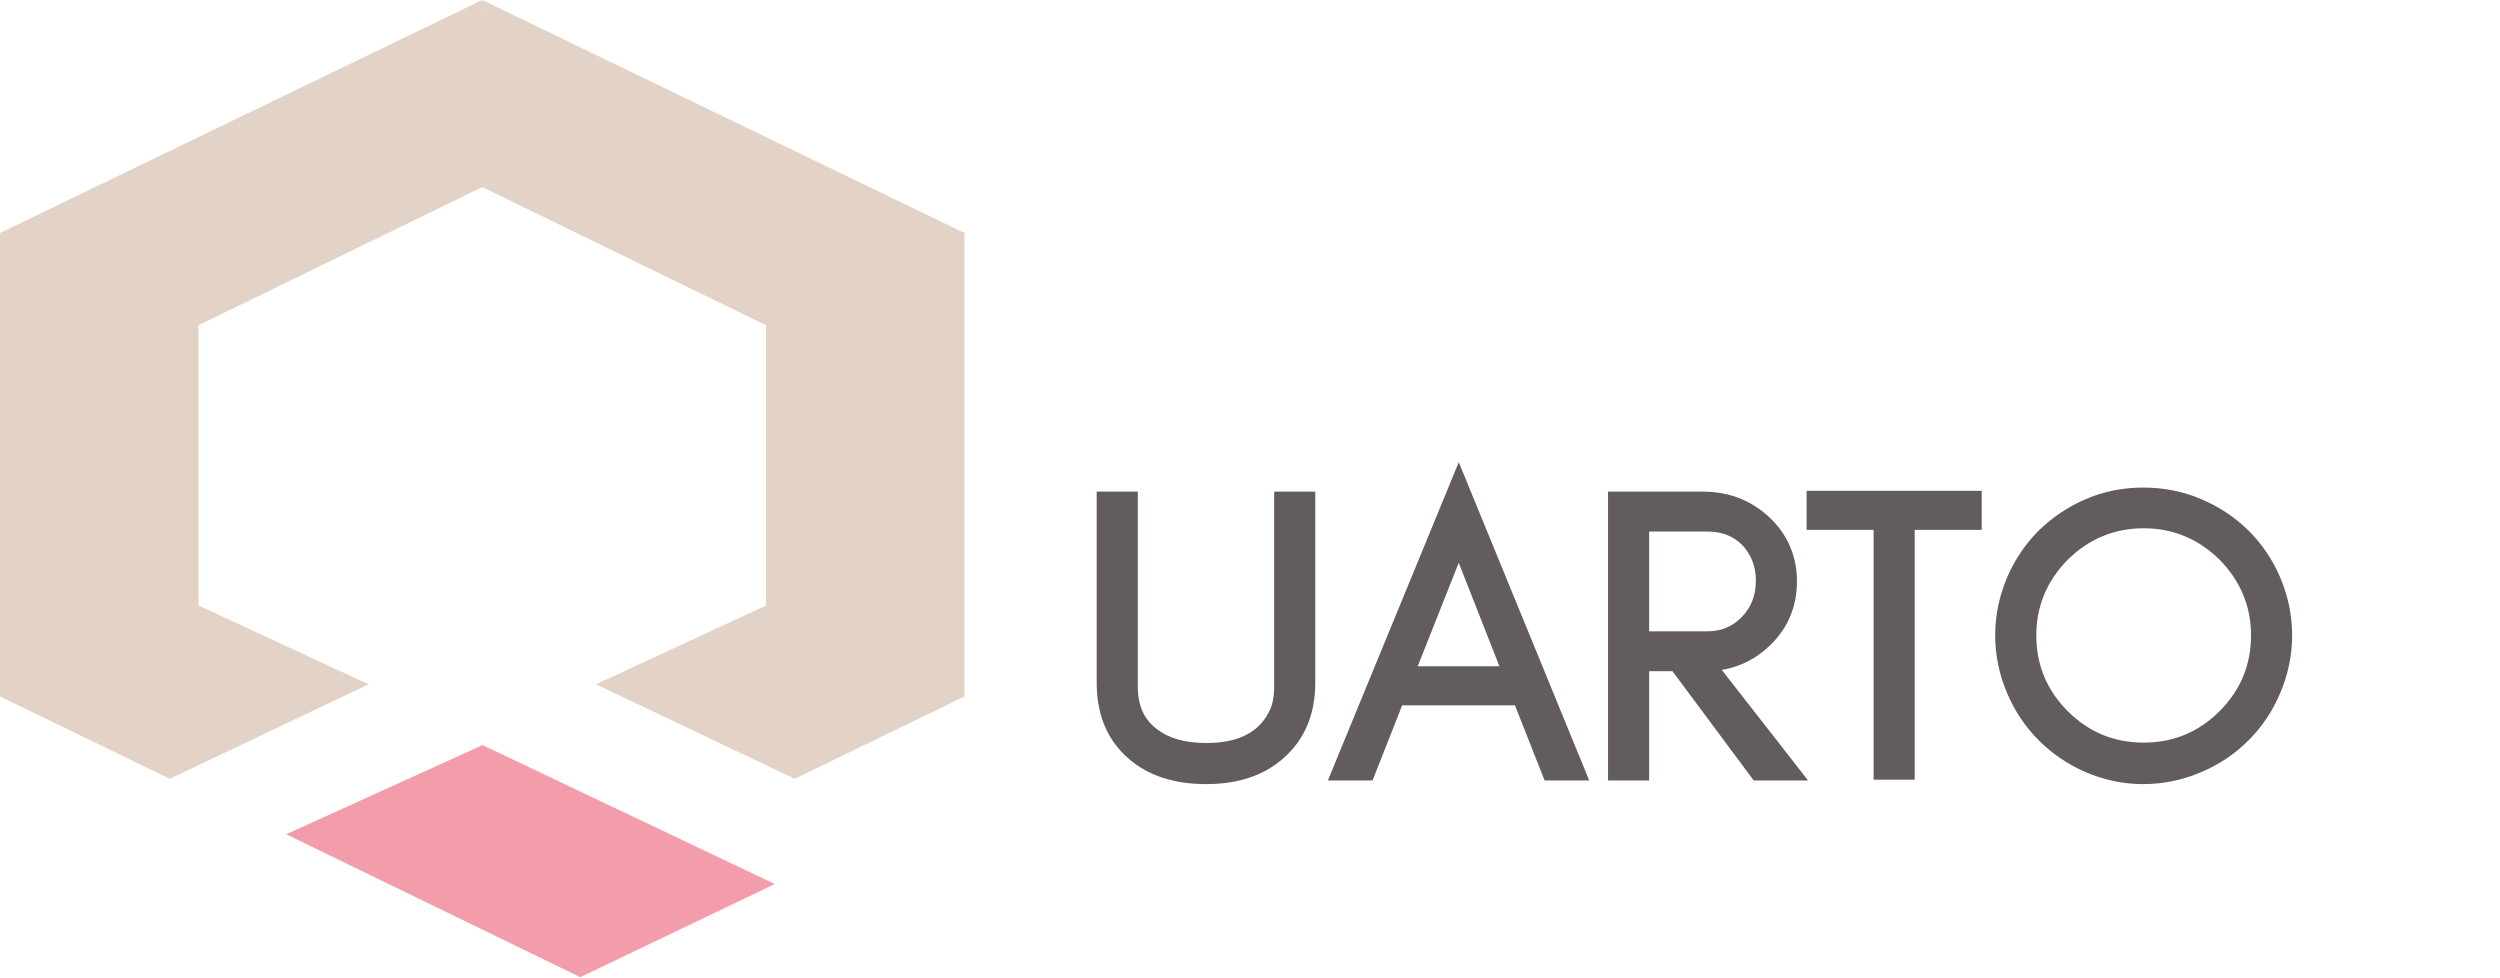
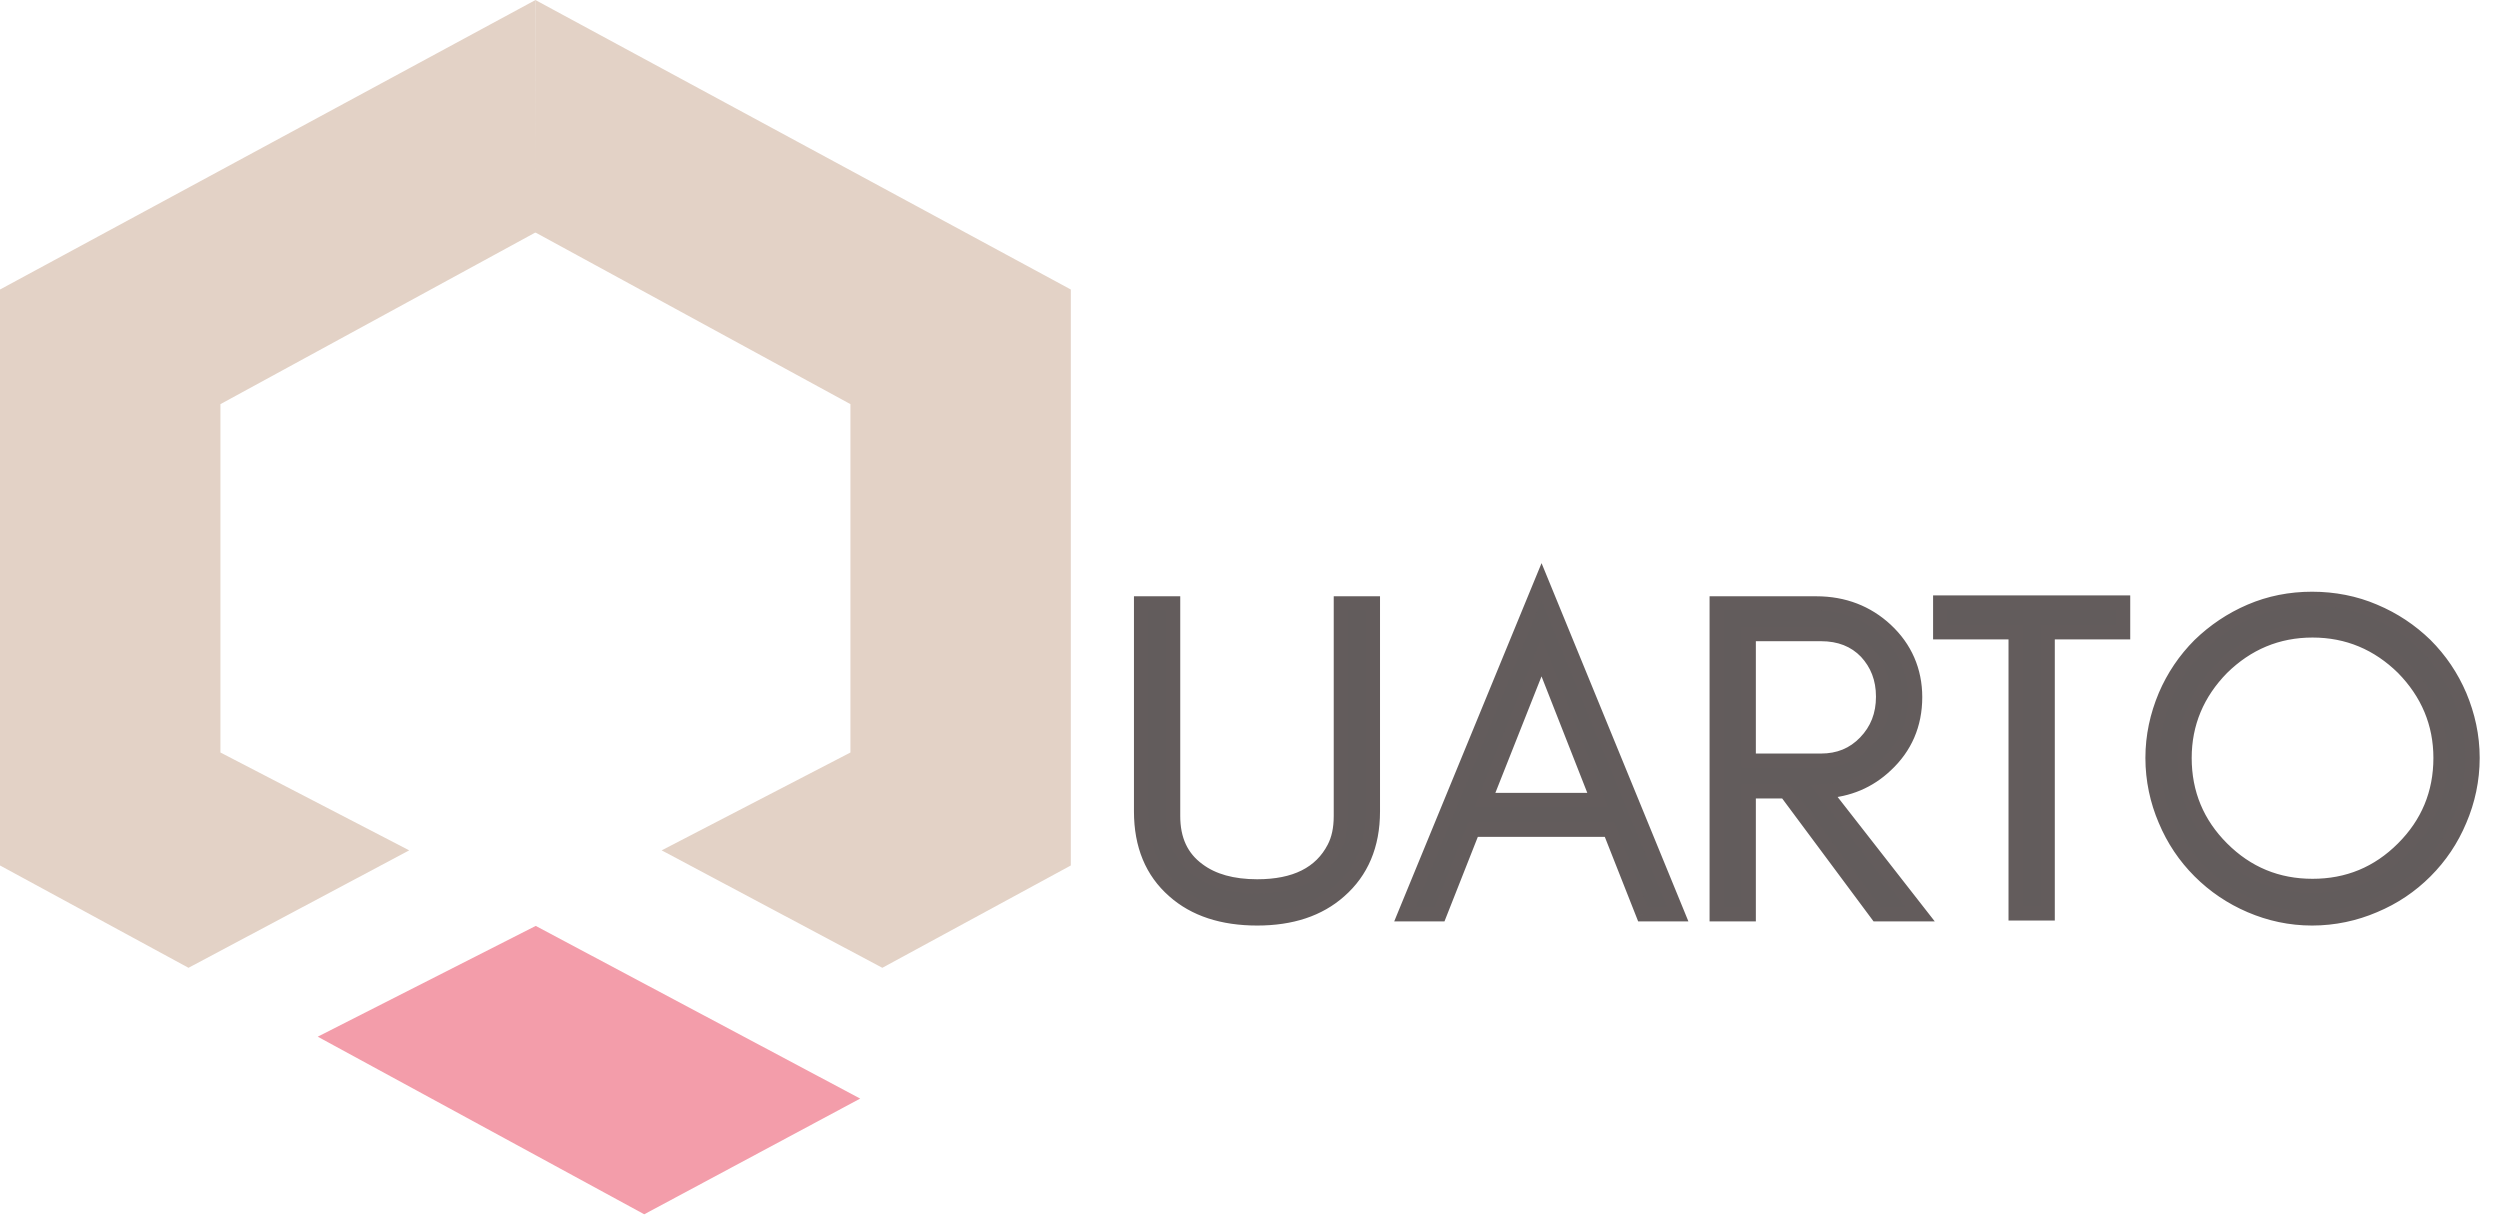
- <svg xmlns="http://www.w3.org/2000/svg" width="197" height="77" viewBox="0 0 197 77" fill="none">
-   <path fill-rule="evenodd" clip-rule="evenodd" d="M37.963 14.724L60.358 25.627V47.717L46.96 53.923L62.622 61.37L76 54.881V18.359L37.996 0" fill="#E3D2C6" />
-   <path fill-rule="evenodd" clip-rule="evenodd" d="M38.039 14.724L15.644 25.627V47.717L29.042 53.923L13.378 61.37L0 54.881V18.359L38.006 0" fill="#E3D2C6" />
-   <path fill-rule="evenodd" clip-rule="evenodd" d="M22.55 65.739L38.022 58.714L61.051 69.663L45.723 77L22.55 65.739Z" fill="#F39DAA" />
-   <path d="M103.144 53.8C103.144 56.168 102.344 58.024 100.808 59.368C99.368 60.648 97.448 61.288 95.048 61.288C92.616 61.288 90.664 60.648 89.224 59.368C87.688 58.024 86.92 56.168 86.92 53.8V39.24H89.16V54.12C89.16 55.784 89.736 57.032 90.92 57.896C91.944 58.664 93.32 59.048 95.048 59.048C97.704 59.048 99.496 58.152 100.424 56.36C100.744 55.752 100.904 55.016 100.904 54.12V39.24H103.144V53.8ZM110.983 53H118.887L114.951 42.984L110.983 53ZM124.487 61H122.055L119.719 55.08H110.151L107.815 61H105.383L114.951 37.736L124.487 61ZM129.453 50.248H134.509C135.757 50.248 136.781 49.832 137.613 48.968C138.445 48.104 138.861 47.048 138.861 45.768C138.861 44.488 138.445 43.464 137.677 42.632C136.877 41.8 135.821 41.384 134.509 41.384H129.453V50.248ZM141.101 45.8C141.101 47.72 140.397 49.32 139.053 50.568C137.869 51.688 136.429 52.296 134.733 52.392L141.453 61H138.445L132.045 52.392H129.453V61H127.213V39.24H134.189C136.109 39.24 137.741 39.88 139.053 41.096C140.397 42.344 141.101 43.944 141.101 45.8ZM142.859 41.256V39.176H148.139H150.379H155.659V41.256H150.379V60.936H148.139V41.256H142.859ZM177.881 50.056C177.881 47.624 176.985 45.512 175.257 43.752C173.497 42.024 171.385 41.128 168.921 41.128C166.457 41.128 164.345 42.024 162.585 43.752C160.857 45.512 159.961 47.624 159.961 50.056C159.961 52.552 160.857 54.664 162.585 56.392C164.345 58.152 166.457 59.016 168.921 59.016C171.385 59.016 173.497 58.152 175.257 56.392C176.985 54.664 177.881 52.552 177.881 50.056ZM180.121 50.056C180.121 51.592 179.801 53.064 179.225 54.408C178.649 55.784 177.849 56.968 176.825 57.992C175.801 59.016 174.617 59.816 173.241 60.392C171.897 60.968 170.425 61.288 168.889 61.288C167.353 61.288 165.913 60.968 164.569 60.392C163.225 59.816 162.041 59.016 161.016 57.992C159.993 56.968 159.193 55.784 158.617 54.408C158.041 53.064 157.721 51.592 157.721 50.056C157.721 48.52 158.041 47.08 158.617 45.704C159.193 44.36 159.993 43.176 161.016 42.152C162.041 41.16 163.225 40.36 164.569 39.784C165.913 39.208 167.353 38.92 168.889 38.92C170.425 38.92 171.897 39.208 173.241 39.784C174.617 40.36 175.801 41.16 176.825 42.152C177.849 43.176 178.649 44.36 179.225 45.704C179.801 47.08 180.121 48.52 180.121 50.056Z" fill="#625C5C" />
-   <path d="M100.808 59.368L100.479 58.992L100.476 58.994L100.808 59.368ZM89.224 59.368L89.556 58.994L89.553 58.992L89.224 59.368ZM86.92 39.24V38.74H86.42V39.24H86.92ZM89.16 39.24H89.66V38.74H89.16V39.24ZM90.92 57.896L91.22 57.496L91.215 57.492L90.92 57.896ZM100.424 56.36L99.981 56.127L99.98 56.13L100.424 56.36ZM100.904 39.24V38.74H100.404V39.24H100.904ZM103.144 39.24H103.644V38.74H103.144V39.24ZM102.644 53.8C102.644 56.044 101.892 57.755 100.479 58.992L101.137 59.744C102.796 58.293 103.644 56.292 103.644 53.8H102.644ZM100.476 58.994C99.148 60.174 97.357 60.788 95.048 60.788V61.788C97.539 61.788 99.588 61.122 101.14 59.742L100.476 58.994ZM95.048 60.788C92.704 60.788 90.882 60.173 89.556 58.994L88.892 59.742C90.446 61.123 92.528 61.788 95.048 61.788V60.788ZM89.553 58.992C88.144 57.758 87.42 56.049 87.42 53.8H86.42C86.42 56.287 87.232 58.29 88.895 59.744L89.553 58.992ZM87.42 53.8V39.24H86.42V53.8H87.42ZM86.92 39.74H89.16V38.74H86.92V39.74ZM88.66 39.24V54.12H89.66V39.24H88.66ZM88.66 54.12C88.66 55.917 89.292 57.327 90.625 58.3L91.215 57.492C90.18 56.737 89.66 55.651 89.66 54.12H88.66ZM90.62 58.296C91.756 59.148 93.249 59.548 95.048 59.548V58.548C93.391 58.548 92.132 58.18 91.22 57.496L90.62 58.296ZM95.048 59.548C97.822 59.548 99.826 58.601 100.868 56.59L99.98 56.13C99.166 57.703 97.586 58.548 95.048 58.548V59.548ZM100.866 56.593C101.233 55.896 101.404 55.075 101.404 54.12H100.404C100.404 54.957 100.255 55.608 99.981 56.127L100.866 56.593ZM101.404 54.12V39.24H100.404V54.12H101.404ZM100.904 39.74H103.144V38.74H100.904V39.74ZM102.644 39.24V53.8H103.644V39.24H102.644ZM110.983 53L110.518 52.816L110.247 53.5H110.983V53ZM118.887 53V53.5H119.62L119.352 52.817L118.887 53ZM114.951 42.984L115.416 42.801L114.952 41.622L114.486 42.8L114.951 42.984ZM124.487 61V61.5H125.232L124.949 60.81L124.487 61ZM122.055 61L121.589 61.184L121.714 61.5H122.055V61ZM119.719 55.08L120.184 54.897L120.059 54.58H119.719V55.08ZM110.151 55.08V54.58H109.81L109.685 54.897L110.151 55.08ZM107.815 61V61.5H108.155L108.28 61.184L107.815 61ZM105.382 61L104.92 60.81L104.636 61.5H105.382V61ZM114.951 37.736L115.413 37.546L114.951 36.42L114.488 37.546L114.951 37.736ZM110.983 53.5H118.887V52.5H110.983V53.5ZM119.352 52.817L115.416 42.801L114.485 43.167L118.421 53.183L119.352 52.817ZM114.486 42.8L110.518 52.816L111.447 53.184L115.415 43.168L114.486 42.8ZM124.487 60.5H122.055V61.5H124.487V60.5ZM122.52 60.816L120.184 54.897L119.253 55.264L121.589 61.184L122.52 60.816ZM119.719 54.58H110.151V55.58H119.719V54.58ZM109.685 54.897L107.349 60.816L108.28 61.184L110.616 55.264L109.685 54.897ZM107.815 60.5H105.382V61.5H107.815V60.5ZM105.845 61.19L115.413 37.926L114.488 37.546L104.92 60.81L105.845 61.19ZM114.488 37.926L124.024 61.19L124.949 60.81L115.413 37.546L114.488 37.926ZM129.452 50.248H128.952V50.748H129.452V50.248ZM137.612 48.968L137.252 48.621V48.621L137.612 48.968ZM137.676 42.632L138.044 42.293L138.037 42.285L137.676 42.632ZM129.452 41.384V40.884H128.952V41.384H129.452ZM139.053 50.568L138.712 50.202L138.709 50.205L139.053 50.568ZM134.732 52.392L134.704 51.893L133.751 51.947L134.338 52.7L134.732 52.392ZM141.452 61V61.5H142.477L141.847 60.692L141.452 61ZM138.444 61L138.043 61.298L138.193 61.5H138.444V61ZM132.045 52.392L132.446 52.094L132.296 51.892H132.045V52.392ZM129.452 52.392V51.892H128.952V52.392H129.452ZM129.452 61V61.5H129.952V61H129.452ZM127.213 61H126.713V61.5H127.213V61ZM127.213 39.24V38.74H126.713V39.24H127.213ZM139.053 41.096L139.393 40.73L139.392 40.729L139.053 41.096ZM129.452 50.748H134.508V49.748H129.452V50.748ZM134.508 50.748C135.883 50.748 137.04 50.283 137.973 49.315L137.252 48.621C136.521 49.381 135.63 49.748 134.508 49.748V50.748ZM137.973 49.315C138.9 48.352 139.361 47.17 139.361 45.768H138.361C138.361 46.926 137.989 47.856 137.252 48.621L137.973 49.315ZM139.361 45.768C139.361 44.366 138.9 43.22 138.044 42.293L137.309 42.971C137.989 43.708 138.361 44.61 138.361 45.768H139.361ZM138.037 42.285C137.129 41.342 135.936 40.884 134.508 40.884V41.884C135.705 41.884 136.624 42.258 137.316 42.979L138.037 42.285ZM134.508 40.884H129.452V41.884H134.508V40.884ZM128.952 41.384V50.248H129.952V41.384H128.952ZM140.601 45.8C140.601 47.583 139.953 49.05 138.712 50.202L139.393 50.934C140.84 49.59 141.601 47.857 141.601 45.8H140.601ZM138.709 50.205C137.615 51.24 136.288 51.803 134.704 51.893L134.761 52.891C136.569 52.789 138.122 52.136 139.396 50.931L138.709 50.205ZM134.338 52.7L141.058 61.308L141.847 60.692L135.127 52.084L134.338 52.7ZM141.452 60.5H138.444V61.5H141.452V60.5ZM138.846 60.702L132.446 52.094L131.643 52.69L138.043 61.298L138.846 60.702ZM132.045 51.892H129.452V52.892H132.045V51.892ZM128.952 52.392V61H129.952V52.392H128.952ZM129.452 60.5H127.213V61.5H129.452V60.5ZM127.713 61V39.24H126.713V61H127.713ZM127.213 39.74H134.188V38.74H127.213V39.74ZM134.188 39.74C135.987 39.74 137.497 40.336 138.713 41.463L139.392 40.729C137.984 39.424 136.23 38.74 134.188 38.74V39.74ZM138.712 41.462C139.955 42.616 140.601 44.083 140.601 45.8H141.601C141.601 43.805 140.838 42.072 139.393 40.73L138.712 41.462ZM142.859 41.256H142.359V41.756H142.859V41.256ZM142.859 39.176V38.676H142.359V39.176H142.859ZM155.659 39.176H156.159V38.676H155.659V39.176ZM155.659 41.256V41.756H156.159V41.256H155.659ZM150.379 41.256V40.756H149.879V41.256H150.379ZM150.379 60.936V61.436H150.879V60.936H150.379ZM148.139 60.936H147.639V61.436H148.139V60.936ZM148.139 41.256H148.639V40.756H148.139V41.256ZM143.359 41.256V39.176H142.359V41.256H143.359ZM142.859 39.676H148.139V38.676H142.859V39.676ZM148.139 39.676H150.379V38.676H148.139V39.676ZM150.379 39.676H155.659V38.676H150.379V39.676ZM155.159 39.176V41.256H156.159V39.176H155.159ZM155.659 40.756H150.379V41.756H155.659V40.756ZM149.879 41.256V60.936H150.879V41.256H149.879ZM150.379 60.436H148.139V61.436H150.379V60.436ZM148.639 60.936V41.256H147.639V60.936H148.639ZM148.139 40.756H142.859V41.756H148.139V40.756ZM175.257 43.752L175.613 43.402L175.607 43.395L175.257 43.752ZM162.585 43.752L162.234 43.395L162.228 43.402L162.585 43.752ZM175.257 56.392L174.903 56.038L175.257 56.392ZM179.225 54.408L178.765 54.211L178.763 54.215L179.225 54.408ZM176.825 57.992L176.471 57.638L176.825 57.992ZM173.241 60.392L173.047 59.931L173.044 59.932L173.241 60.392ZM164.568 60.392L164.765 59.932L164.568 60.392ZM161.017 57.992L160.663 58.346L161.017 57.992ZM158.617 54.408L159.078 54.215L159.076 54.211L158.617 54.408ZM158.617 45.704L158.157 45.507L158.155 45.511L158.617 45.704ZM161.017 42.152L160.669 41.793L160.663 41.798L161.017 42.152ZM164.568 39.784L164.765 40.244L164.568 39.784ZM173.241 39.784L173.044 40.244L173.047 40.245L173.241 39.784ZM176.825 42.152L177.178 41.798L177.172 41.793L176.825 42.152ZM179.225 45.704L179.686 45.511L179.684 45.507L179.225 45.704ZM178.381 50.056C178.381 47.487 177.429 45.251 175.613 43.402L174.9 44.102C176.54 45.773 177.381 47.761 177.381 50.056H178.381ZM175.607 43.395C173.757 41.579 171.52 40.628 168.921 40.628V41.628C171.249 41.628 173.236 42.469 174.906 44.109L175.607 43.395ZM168.921 40.628C166.321 40.628 164.084 41.579 162.234 43.395L162.935 44.109C164.605 42.469 166.592 41.628 168.921 41.628V40.628ZM162.228 43.402C160.412 45.251 159.461 47.487 159.461 50.056H160.461C160.461 47.761 161.301 45.773 162.941 44.102L162.228 43.402ZM159.461 50.056C159.461 52.686 160.41 54.925 162.231 56.746L162.938 56.038C161.303 54.403 160.461 52.418 160.461 50.056H159.461ZM162.231 56.746C164.085 58.6 166.325 59.516 168.921 59.516V58.516C166.588 58.516 164.604 57.704 162.938 56.038L162.231 56.746ZM168.921 59.516C171.516 59.516 173.756 58.6 175.61 56.746L174.903 56.038C173.237 57.704 171.253 58.516 168.921 58.516V59.516ZM175.61 56.746C177.431 54.925 178.381 52.686 178.381 50.056H177.381C177.381 52.418 176.538 54.403 174.903 56.038L175.61 56.746ZM179.62 50.056C179.62 51.522 179.315 52.927 178.765 54.211L179.684 54.605C180.286 53.201 180.62 51.662 180.62 50.056H179.62ZM178.763 54.215C178.212 55.531 177.449 56.66 176.471 57.638L177.178 58.346C178.248 57.276 179.085 56.037 179.686 54.601L178.763 54.215ZM176.471 57.638C175.493 58.617 174.363 59.38 173.047 59.931L173.434 60.853C174.87 60.252 176.108 59.416 177.178 58.346L176.471 57.638ZM173.044 59.932C171.76 60.483 170.354 60.788 168.889 60.788V61.788C170.494 61.788 172.033 61.453 173.437 60.852L173.044 59.932ZM168.889 60.788C167.424 60.788 166.051 60.483 164.765 59.932L164.372 60.852C165.774 61.453 167.281 61.788 168.889 61.788V60.788ZM164.765 59.932C163.479 59.381 162.349 58.617 161.37 57.638L160.663 58.346C161.732 59.415 162.97 60.251 164.372 60.852L164.765 59.932ZM161.37 57.638C160.392 56.66 159.629 55.531 159.078 54.215L158.155 54.601C158.756 56.037 159.593 57.276 160.663 58.346L161.37 57.638ZM159.076 54.211C158.526 52.927 158.22 51.522 158.22 50.056H157.22C157.22 51.662 157.555 53.201 158.157 54.605L159.076 54.211ZM158.22 50.056C158.22 48.592 158.525 47.218 159.078 45.897L158.155 45.511C157.556 46.943 157.22 48.448 157.22 50.056H158.22ZM159.076 45.901C159.627 44.615 160.391 43.484 161.37 42.506L160.663 41.798C159.594 42.868 158.758 44.105 158.157 45.507L159.076 45.901ZM161.364 42.511C162.346 41.56 163.479 40.795 164.765 40.244L164.372 39.324C162.97 39.925 161.735 40.76 160.669 41.793L161.364 42.511ZM164.765 40.244C166.044 39.696 167.417 39.42 168.889 39.42V38.42C167.288 38.42 165.781 38.72 164.372 39.324L164.765 40.244ZM168.889 39.42C170.362 39.42 171.766 39.696 173.044 40.244L173.437 39.324C172.027 38.72 170.487 38.42 168.889 38.42V39.42ZM173.047 40.245C174.364 40.796 175.496 41.561 176.477 42.511L177.172 41.793C176.105 40.759 174.869 39.924 173.434 39.323L173.047 40.245ZM176.471 42.506C177.45 43.484 178.214 44.615 178.765 45.901L179.684 45.507C179.083 44.105 178.247 42.868 177.178 41.798L176.471 42.506ZM178.763 45.897C179.316 47.218 179.62 48.592 179.62 50.056H180.62C180.62 48.448 180.285 46.943 179.686 45.511L178.763 45.897Z" fill="#635C5C" />
+ <svg xmlns="http://www.w3.org/2000/svg" width="175" height="85" viewBox="0 0 175 85" fill="none">
+   <path fill-rule="evenodd" clip-rule="evenodd" d="M37.442 16.253L59.53 28.29V52.675L46.316 59.525L61.763 67.746L74.957 60.583V20.266L37.475 0" fill="#E3D2C6" />
+   <path fill-rule="evenodd" clip-rule="evenodd" d="M37.517 16.253L15.43 28.29V52.675L28.644 59.525L13.194 67.746L0 60.583V20.266L37.485 0" fill="#E3D2C6" />
+   <path fill-rule="evenodd" clip-rule="evenodd" d="M22.241 72.568L37.5 64.814L60.213 76.901L45.096 85L22.241 72.568Z" fill="#F39DAA" />
+   <path d="M96.101 56.8C96.101 59.168 95.301 61.024 93.765 62.368C92.325 63.648 90.405 64.288 88.005 64.288C85.573 64.288 83.621 63.648 82.181 62.368C80.645 61.024 79.877 59.168 79.877 56.8V42.24H82.117V57.12C82.117 58.784 82.693 60.032 83.877 60.896C84.901 61.664 86.277 62.048 88.005 62.048C90.661 62.048 92.453 61.152 93.381 59.36C93.701 58.752 93.861 58.016 93.861 57.12V42.24H96.101V56.8ZM103.94 56H111.844L107.908 45.984L103.94 56ZM117.444 64H115.012L112.676 58.08H103.108L100.772 64H98.34L107.908 40.736L117.444 64ZM122.41 53.248H127.466C128.714 53.248 129.738 52.832 130.57 51.968C131.402 51.104 131.818 50.048 131.818 48.768C131.818 47.488 131.402 46.464 130.634 45.632C129.834 44.8 128.778 44.384 127.466 44.384H122.41V53.248ZM134.058 48.8C134.058 50.72 133.354 52.32 132.01 53.568C130.826 54.688 129.386 55.296 127.69 55.392L134.41 64H131.402L125.002 55.392H122.41V64H120.17V42.24H127.146C129.066 42.24 130.698 42.88 132.01 44.096C133.354 45.344 134.058 46.944 134.058 48.8ZM135.816 44.256V42.176H141.096H143.336H148.616V44.256H143.336V63.936H141.096V44.256H135.816ZM170.838 53.056C170.838 50.624 169.942 48.512 168.214 46.752C166.454 45.024 164.342 44.128 161.878 44.128C159.414 44.128 157.302 45.024 155.542 46.752C153.814 48.512 152.918 50.624 152.918 53.056C152.918 55.552 153.814 57.664 155.542 59.392C157.302 61.152 159.414 62.016 161.878 62.016C164.342 62.016 166.454 61.152 168.214 59.392C169.942 57.664 170.838 55.552 170.838 53.056ZM173.078 53.056C173.078 54.592 172.758 56.064 172.182 57.408C171.606 58.784 170.806 59.968 169.782 60.992C168.758 62.016 167.574 62.816 166.198 63.392C164.854 63.968 163.382 64.288 161.846 64.288C160.31 64.288 158.87 63.968 157.526 63.392C156.182 62.816 154.998 62.016 153.974 60.992C152.95 59.968 152.15 58.784 151.574 57.408C150.998 56.064 150.678 54.592 150.678 53.056C150.678 51.52 150.998 50.08 151.574 48.704C152.15 47.36 152.95 46.176 153.974 45.152C154.998 44.16 156.182 43.36 157.526 42.784C158.87 42.208 160.31 41.92 161.846 41.92C163.382 41.92 164.854 42.208 166.198 42.784C167.574 43.36 168.758 44.16 169.782 45.152C170.806 46.176 171.606 47.36 172.182 48.704C172.758 50.08 173.078 51.52 173.078 53.056Z" fill="#625C5C" />
+   <path d="M93.765 62.368L93.436 61.992L93.433 61.994L93.765 62.368ZM82.181 62.368L82.514 61.994L82.511 61.992L82.181 62.368ZM79.877 42.24V41.74H79.377V42.24H79.877ZM82.117 42.24H82.617V41.74H82.117V42.24ZM83.877 60.896L84.177 60.496L84.172 60.492L83.877 60.896ZM93.381 59.36L92.939 59.127L92.937 59.13L93.381 59.36ZM93.861 42.24V41.74H93.361V42.24H93.861ZM96.101 42.24H96.601V41.74H96.101V42.24ZM95.601 56.8C95.601 59.044 94.85 60.755 93.436 61.992L94.095 62.744C95.753 61.293 96.601 59.292 96.601 56.8H95.601ZM93.433 61.994C92.106 63.174 90.314 63.788 88.005 63.788V64.788C90.497 64.788 92.545 64.122 94.098 62.742L93.433 61.994ZM88.005 63.788C85.662 63.788 83.839 63.173 82.514 61.994L81.849 62.742C83.403 64.123 85.485 64.788 88.005 64.788V63.788ZM82.511 61.992C81.101 60.758 80.377 59.049 80.377 56.8H79.377C79.377 59.287 80.19 61.29 81.852 62.744L82.511 61.992ZM80.377 56.8V42.24H79.377V56.8H80.377ZM79.877 42.74H82.117V41.74H79.877V42.74ZM81.617 42.24V57.12H82.617V42.24H81.617ZM81.617 57.12C81.617 58.917 82.249 60.327 83.583 61.3L84.172 60.492C83.138 59.737 82.617 58.651 82.617 57.12H81.617ZM83.577 61.296C84.714 62.148 86.207 62.548 88.005 62.548V61.548C86.348 61.548 85.089 61.18 84.177 60.496L83.577 61.296ZM88.005 62.548C90.779 62.548 92.784 61.601 93.825 59.59L92.937 59.13C92.123 60.703 90.543 61.548 88.005 61.548V62.548ZM93.824 59.593C94.191 58.896 94.361 58.075 94.361 57.12H93.361C93.361 57.957 93.212 58.608 92.939 59.127L93.824 59.593ZM94.361 57.12V42.24H93.361V57.12H94.361ZM93.861 42.74H96.101V41.74H93.861V42.74ZM95.601 42.24V56.8H96.601V42.24H95.601ZM103.94 56L103.475 55.816L103.204 56.5H103.94V56ZM111.844 56V56.5H112.578L112.309 55.817L111.844 56ZM107.908 45.984L108.373 45.801L107.91 44.622L107.443 45.8L107.908 45.984ZM117.444 64V64.5H118.189L117.907 63.81L117.444 64ZM115.012 64L114.547 64.183L114.672 64.5H115.012V64ZM112.676 58.08L113.141 57.897L113.016 57.58H112.676V58.08ZM103.108 58.08V57.58H102.768L102.643 57.897L103.108 58.08ZM100.772 64V64.5H101.112L101.237 64.183L100.772 64ZM98.34 64L97.877 63.81L97.594 64.5H98.34V64ZM107.908 40.736L108.371 40.546L107.909 39.42L107.445 40.546L107.908 40.736ZM103.94 56.5H111.844V55.5H103.94V56.5ZM112.309 55.817L108.373 45.801L107.443 46.167L111.379 56.183L112.309 55.817ZM107.443 45.8L103.475 55.816L104.405 56.184L108.373 46.168L107.443 45.8ZM117.444 63.5H115.012V64.5H117.444V63.5ZM115.477 63.816L113.141 57.897L112.211 58.264L114.547 64.183L115.477 63.816ZM112.676 57.58H103.108V58.58H112.676V57.58ZM102.643 57.897L100.307 63.816L101.237 64.183L103.573 58.264L102.643 57.897ZM100.772 63.5H98.34V64.5H100.772V63.5ZM98.802 64.19L108.37 40.926L107.445 40.546L97.877 63.81L98.802 64.19ZM107.445 40.926L116.981 64.19L117.907 63.81L108.371 40.546L107.445 40.926ZM122.41 53.248H121.91V53.748H122.41V53.248ZM130.57 51.968L130.21 51.621L130.21 51.621L130.57 51.968ZM130.634 45.632L131.001 45.293L130.994 45.285L130.634 45.632ZM122.41 44.384V43.884H121.91V44.384H122.41ZM132.01 53.568L131.67 53.202L131.666 53.205L132.01 53.568ZM127.69 55.392L127.662 54.893L126.708 54.947L127.296 55.7L127.69 55.392ZM134.41 64V64.5H135.435L134.804 63.692L134.41 64ZM131.402 64L131.001 64.298L131.151 64.5H131.402V64ZM125.002 55.392L125.403 55.094L125.253 54.892H125.002V55.392ZM122.41 55.392V54.892H121.91V55.392H122.41ZM122.41 64V64.5H122.91V64H122.41ZM120.17 64H119.67V64.5H120.17V64ZM120.17 42.24V41.74H119.67V42.24H120.17ZM132.01 44.096L132.35 43.73L132.35 43.729L132.01 44.096ZM122.41 53.748H127.466V52.748H122.41V53.748ZM127.466 53.748C128.841 53.748 129.998 53.283 130.93 52.315L130.21 51.621C129.478 52.381 128.587 52.748 127.466 52.748V53.748ZM130.93 52.315C131.857 51.352 132.318 50.17 132.318 48.768H131.318C131.318 49.926 130.947 50.856 130.21 51.621L130.93 52.315ZM132.318 48.768C132.318 47.366 131.857 46.22 131.001 45.293L130.266 45.971C130.947 46.708 131.318 47.61 131.318 48.768H132.318ZM130.994 45.285C130.087 44.342 128.894 43.884 127.466 43.884V44.884C128.662 44.884 129.581 45.258 130.273 45.979L130.994 45.285ZM127.466 43.884H122.41V44.884H127.466V43.884ZM121.91 44.384V53.248H122.91V44.384H121.91ZM133.558 48.8C133.558 50.583 132.91 52.05 131.67 53.202L132.35 53.934C133.798 52.59 134.558 50.857 134.558 48.8H133.558ZM131.666 53.205C130.572 54.24 129.245 54.803 127.662 54.893L127.718 55.891C129.527 55.789 131.08 55.136 132.353 53.931L131.666 53.205ZM127.296 55.7L134.016 64.308L134.804 63.692L128.084 55.084L127.296 55.7ZM134.41 63.5H131.402V64.5H134.41V63.5ZM131.803 63.702L125.403 55.094L124.601 55.69L131.001 64.298L131.803 63.702ZM125.002 54.892H122.41V55.892H125.002V54.892ZM121.91 55.392V64H122.91V55.392H121.91ZM122.41 63.5H120.17V64.5H122.41V63.5ZM120.67 64V42.24H119.67V64H120.67ZM120.17 42.74H127.146V41.74H120.17V42.74ZM127.146 42.74C128.945 42.74 130.454 43.336 131.67 44.463L132.35 43.729C130.942 42.424 129.187 41.74 127.146 41.74V42.74ZM131.67 44.462C132.912 45.616 133.558 47.083 133.558 48.8H134.558C134.558 46.805 133.796 45.072 132.35 43.73L131.67 44.462ZM135.816 44.256H135.316V44.756H135.816V44.256ZM135.816 42.176V41.676H135.316V42.176H135.816ZM148.616 42.176H149.116V41.676H148.616V42.176ZM148.616 44.256V44.756H149.116V44.256H148.616ZM143.336 44.256V43.756H142.836V44.256H143.336ZM143.336 63.936V64.436H143.836V63.936H143.336ZM141.096 63.936H140.596V64.436H141.096V63.936ZM141.096 44.256H141.596V43.756H141.096V44.256ZM136.316 44.256V42.176H135.316V44.256H136.316ZM135.816 42.676H141.096V41.676H135.816V42.676ZM141.096 42.676H143.336V41.676H141.096V42.676ZM143.336 42.676H148.616V41.676H143.336V42.676ZM148.116 42.176V44.256H149.116V42.176H148.116ZM148.616 43.756H143.336V44.756H148.616V43.756ZM142.836 44.256V63.936H143.836V44.256H142.836ZM143.336 63.436H141.096V64.436H143.336V63.436ZM141.596 63.936V44.256H140.596V63.936H141.596ZM141.096 43.756H135.816V44.756H141.096V43.756ZM168.214 46.752L168.571 46.402L168.564 46.395L168.214 46.752ZM155.542 46.752L155.192 46.395L155.185 46.402L155.542 46.752ZM168.214 59.392L167.86 59.038L167.86 59.038L168.214 59.392ZM172.182 57.408L171.722 57.211L171.721 57.215L172.182 57.408ZM169.782 60.992L169.428 60.638L169.428 60.638L169.782 60.992ZM166.198 63.392L166.005 62.931L166.001 62.932L166.198 63.392ZM157.526 63.392L157.723 62.932L157.723 62.932L157.526 63.392ZM153.974 60.992L153.62 61.346L153.62 61.346L153.974 60.992ZM151.574 57.408L152.035 57.215L152.033 57.211L151.574 57.408ZM151.574 48.704L151.114 48.507L151.113 48.511L151.574 48.704ZM153.974 45.152L153.626 44.793L153.62 44.798L153.974 45.152ZM157.526 42.784L157.723 43.244L157.723 43.244L157.526 42.784ZM166.198 42.784L166.001 43.244L166.005 43.245L166.198 42.784ZM169.782 45.152L170.135 44.798L170.13 44.793L169.782 45.152ZM172.182 48.704L172.643 48.511L172.641 48.507L172.182 48.704ZM171.338 53.056C171.338 50.487 170.386 48.251 168.571 46.402L167.857 47.102C169.497 48.773 170.338 50.761 170.338 53.056H171.338ZM168.564 46.395C166.714 44.579 164.478 43.628 161.878 43.628V44.628C164.206 44.628 166.194 45.469 167.864 47.109L168.564 46.395ZM161.878 43.628C159.278 43.628 157.042 44.579 155.192 46.395L155.892 47.109C157.562 45.469 159.55 44.628 161.878 44.628V43.628ZM155.185 46.402C153.369 48.251 152.418 50.487 152.418 53.056H153.418C153.418 50.761 154.258 48.773 155.899 47.102L155.185 46.402ZM152.418 53.056C152.418 55.686 153.368 57.925 155.188 59.746L155.895 59.038C154.26 57.403 153.418 55.418 153.418 53.056H152.418ZM155.188 59.746C157.043 61.6 159.282 62.516 161.878 62.516V61.516C159.546 61.516 157.561 60.704 155.895 59.038L155.188 59.746ZM161.878 62.516C164.474 62.516 166.713 61.6 168.567 59.746L167.86 59.038C166.195 60.704 164.21 61.516 161.878 61.516V62.516ZM168.567 59.746C170.388 57.925 171.338 55.686 171.338 53.056H170.338C170.338 55.418 169.496 57.403 167.86 59.038L168.567 59.746ZM172.578 53.056C172.578 54.522 172.273 55.927 171.722 57.211L172.641 57.605C173.243 56.201 173.578 54.662 173.578 53.056H172.578ZM171.721 57.215C171.17 58.531 170.406 59.66 169.428 60.638L170.135 61.346C171.205 60.276 172.042 59.037 172.643 57.601L171.721 57.215ZM169.428 60.638C168.45 61.617 167.321 62.38 166.005 62.931L166.391 63.853C167.827 63.252 169.066 62.416 170.135 61.346L169.428 60.638ZM166.001 62.932C164.717 63.483 163.312 63.788 161.846 63.788V64.788C163.452 64.788 164.991 64.453 166.395 63.852L166.001 62.932ZM161.846 63.788C160.381 63.788 159.008 63.483 157.723 62.932L157.329 63.852C158.732 64.453 160.238 64.788 161.846 64.788V63.788ZM157.723 62.932C156.437 62.381 155.306 61.617 154.327 60.638L153.62 61.346C154.69 62.415 155.927 63.251 157.329 63.852L157.723 62.932ZM154.327 60.638C153.349 59.66 152.586 58.531 152.035 57.215L151.113 57.601C151.714 59.037 152.55 60.276 153.62 61.346L154.327 60.638ZM152.033 57.211C151.483 55.927 151.178 54.522 151.178 53.056H150.178C150.178 54.662 150.513 56.201 151.114 57.605L152.033 57.211ZM151.178 53.056C151.178 51.592 151.482 50.218 152.035 48.897L151.113 48.511C150.513 49.943 150.178 51.448 150.178 53.056H151.178ZM152.033 48.901C152.585 47.615 153.349 46.484 154.327 45.506L153.62 44.798C152.551 45.868 151.715 47.105 151.114 48.507L152.033 48.901ZM154.322 45.511C155.303 44.56 156.436 43.795 157.723 43.244L157.329 42.324C155.927 42.925 154.693 43.76 153.626 44.793L154.322 45.511ZM157.723 43.244C159.001 42.696 160.374 42.42 161.846 42.42V41.42C160.246 41.42 158.738 41.72 157.329 42.324L157.723 43.244ZM161.846 42.42C163.319 42.42 164.724 42.696 166.001 43.244L166.395 42.324C164.984 41.72 163.445 41.42 161.846 41.42V42.42ZM166.005 43.245C167.321 43.796 168.453 44.561 169.434 45.511L170.13 44.793C169.063 43.759 167.827 42.924 166.391 42.323L166.005 43.245ZM169.428 45.506C170.407 46.484 171.171 47.615 171.722 48.901L172.641 48.507C172.041 47.105 171.205 45.868 170.135 44.798L169.428 45.506ZM171.721 48.897C172.273 50.218 172.578 51.592 172.578 53.056H173.578C173.578 51.448 173.242 49.943 172.643 48.511L171.721 48.897Z" fill="#635C5C" />
</svg>
